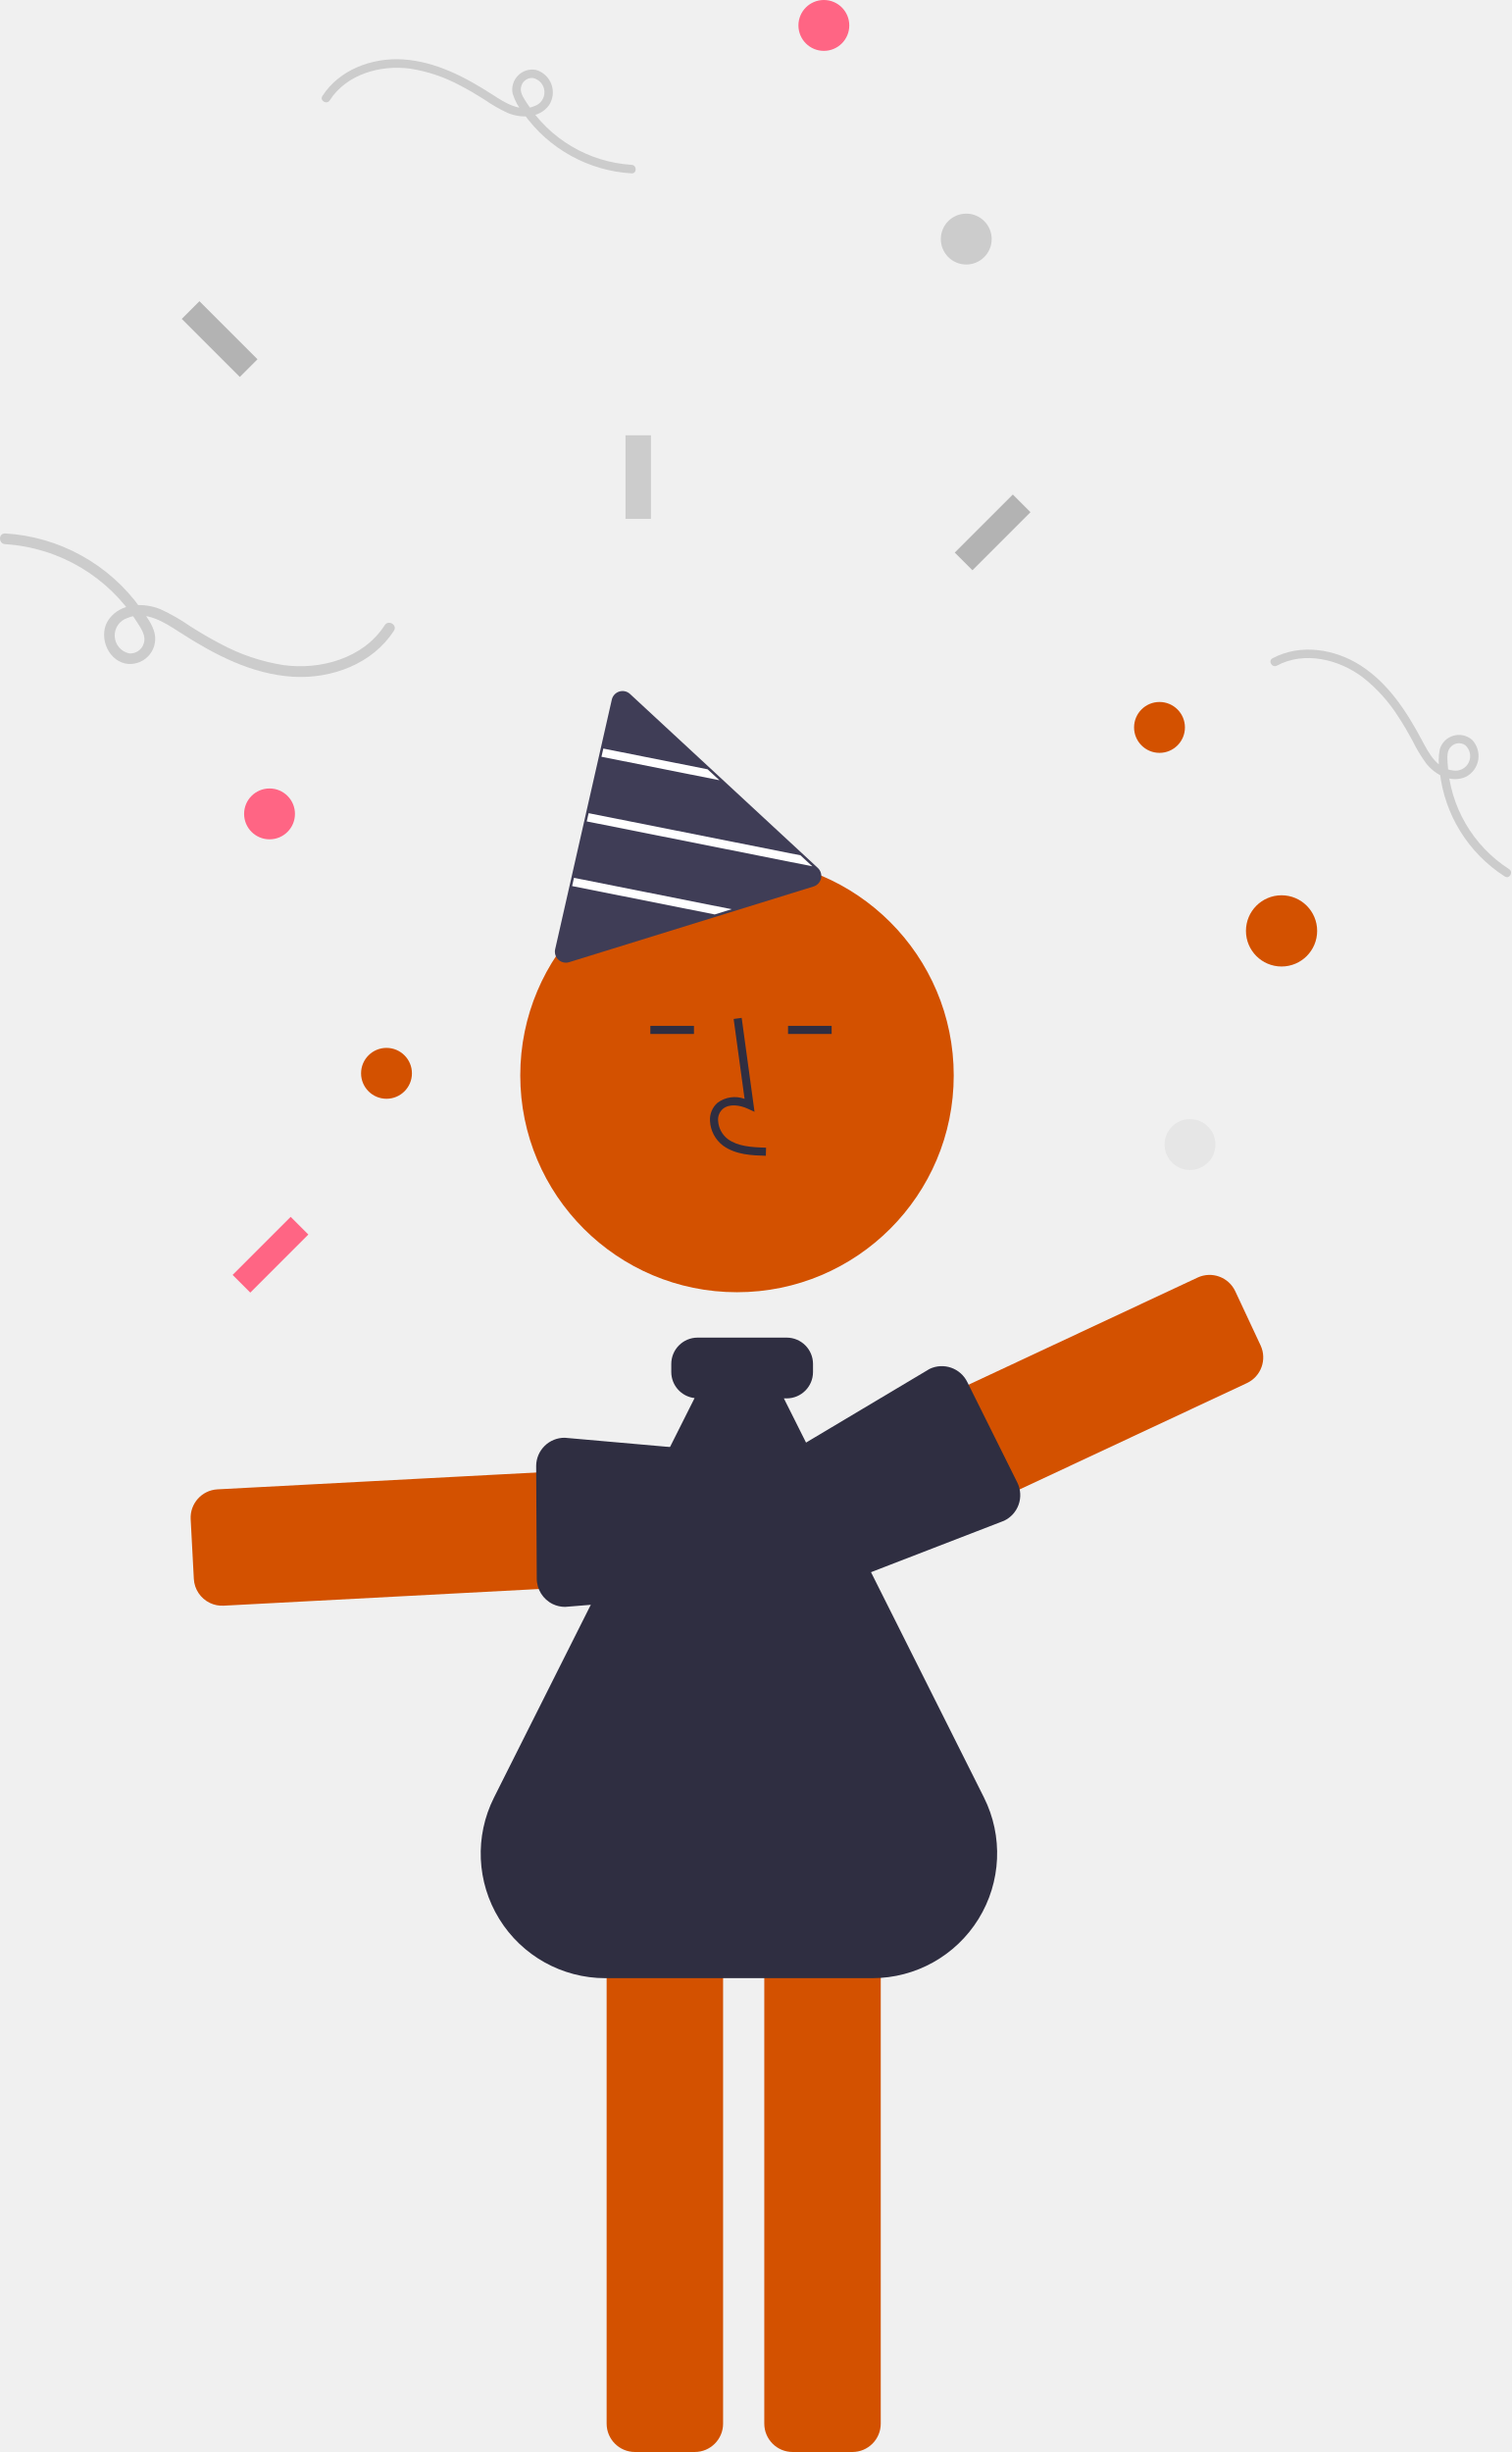
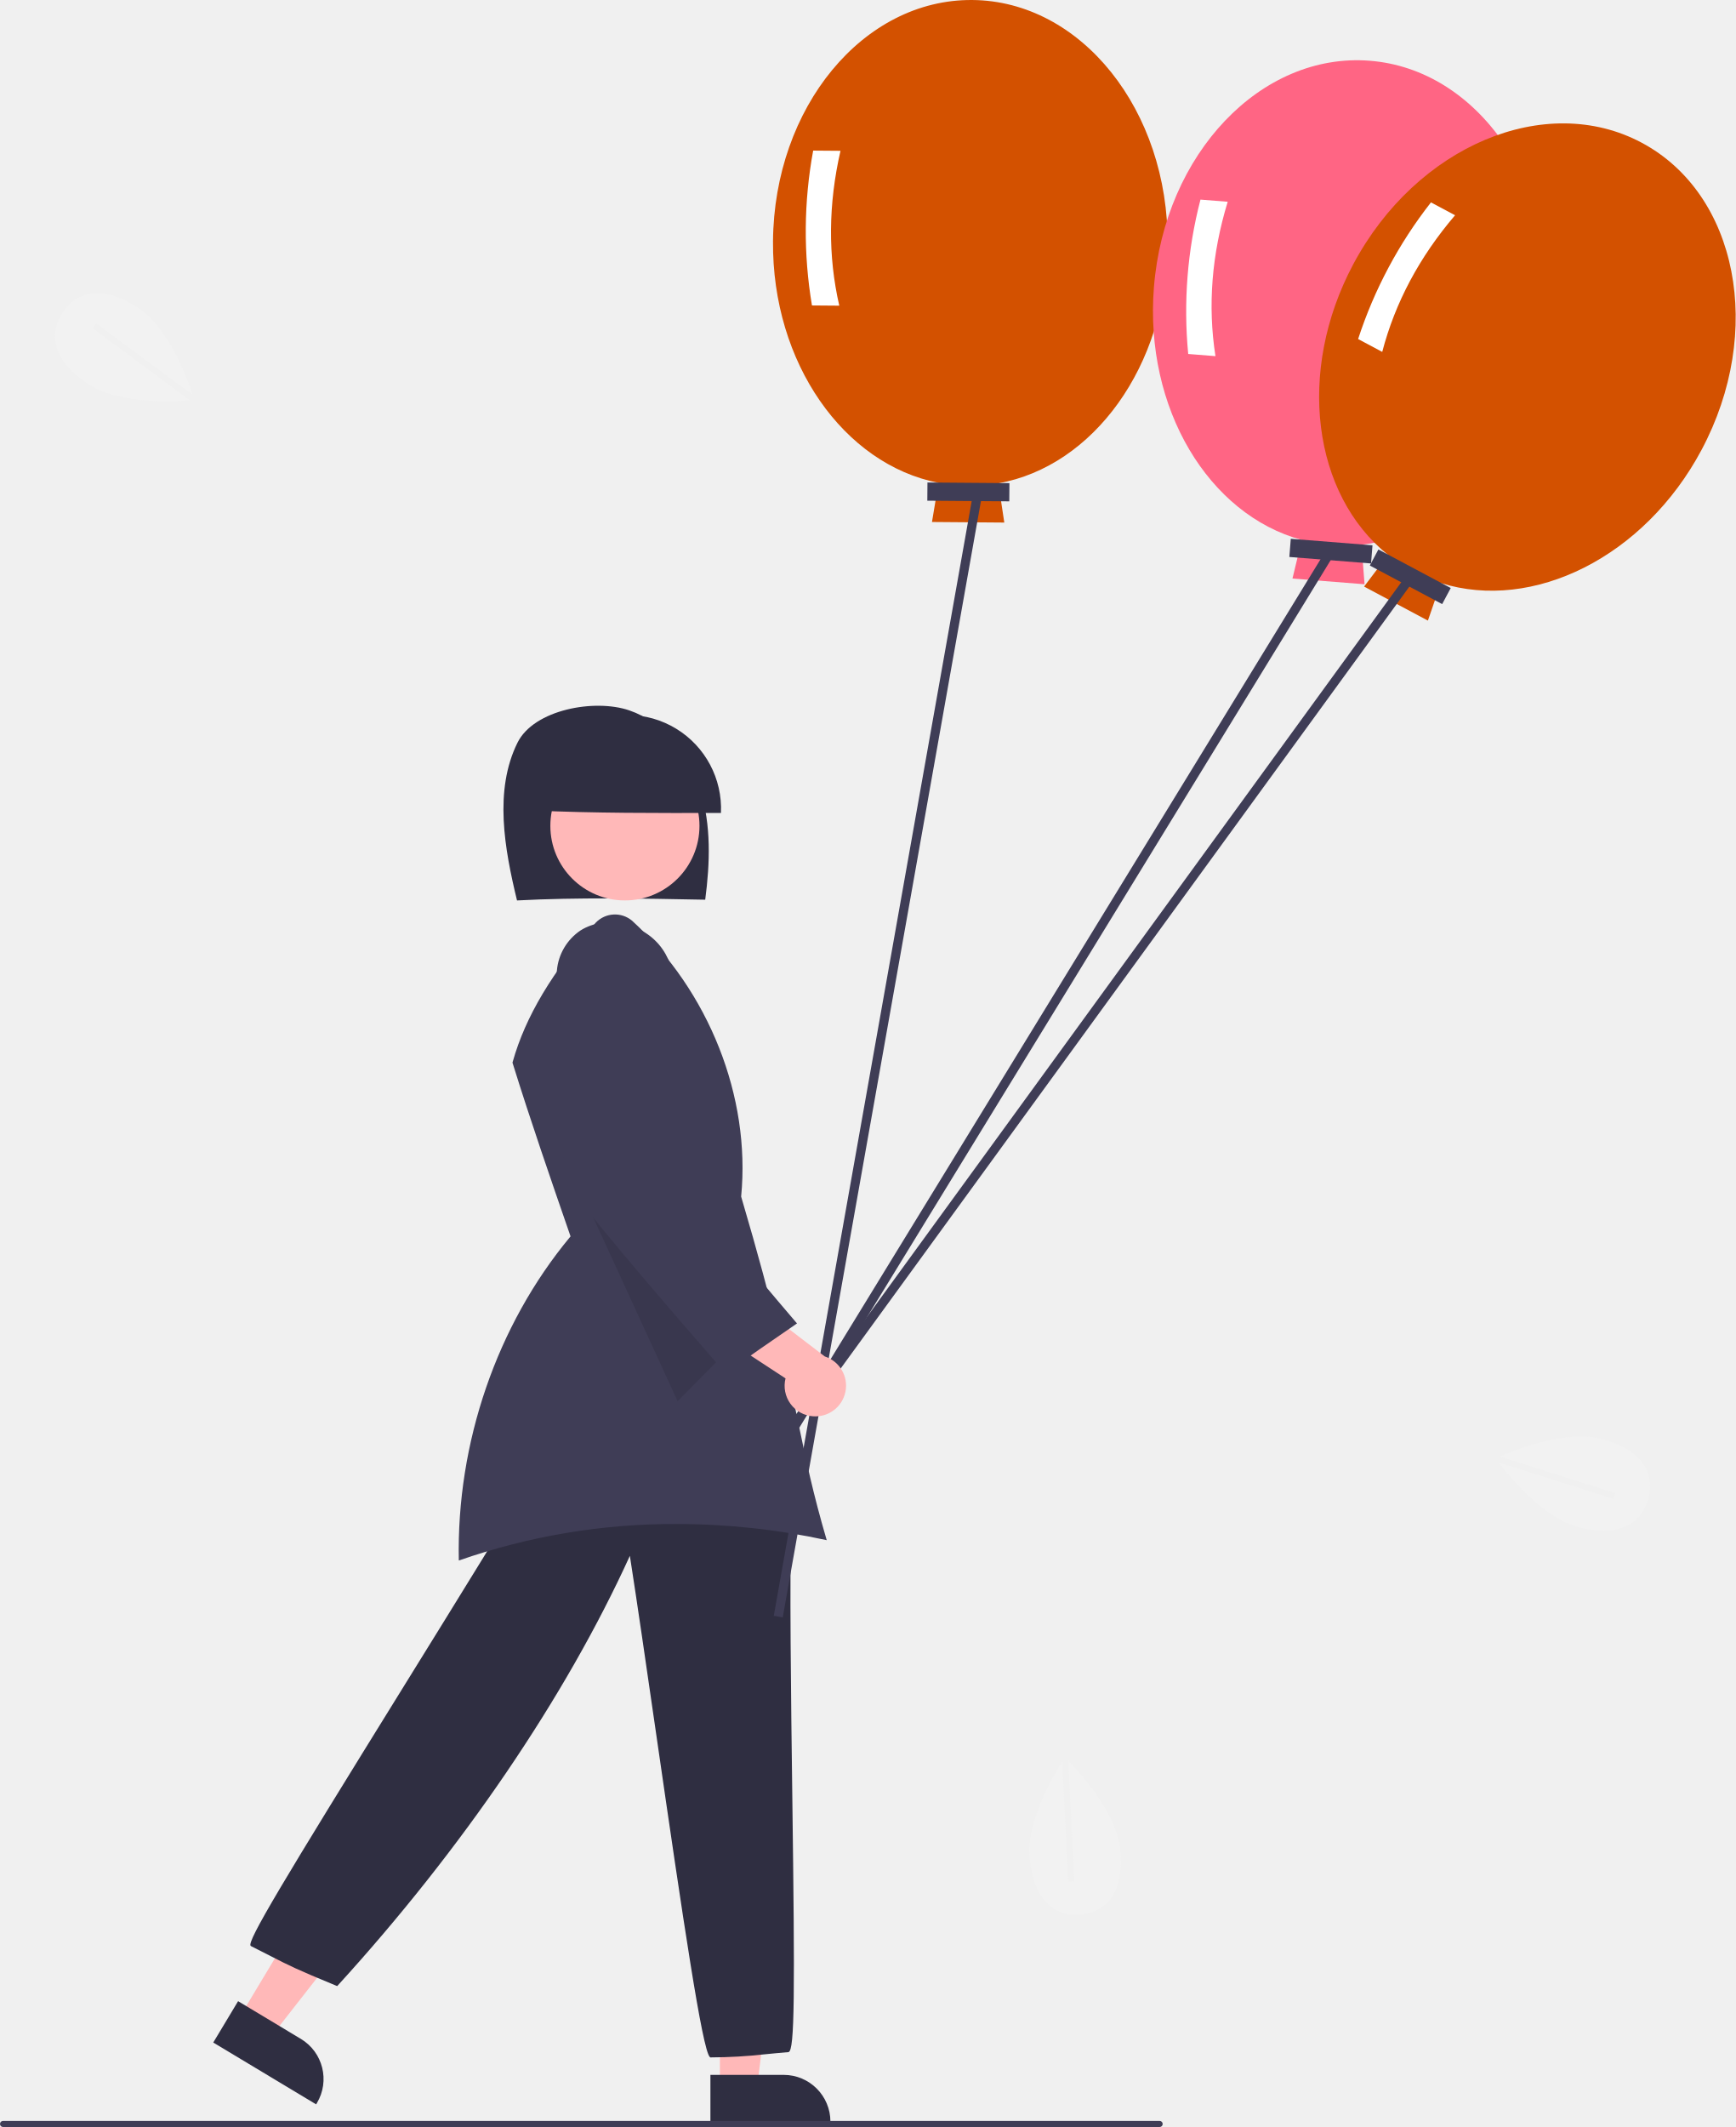
- <svg xmlns="http://www.w3.org/2000/svg" data-name="Layer 1" width="297.128" height="482.027" viewBox="0 0 297.128 482.027">
-   <circle cx="144.92" cy="211.415" r="42.616" fill="#d35100" />
-   <path d="M492.709,524.099a5.579,5.579,0,0,1-3.16-4.733l-.62-11.736a5.58,5.58,0,0,1,5.272-5.86l97.817-5.167a5.58,5.58,0,0,1,5.86,5.272l.62,11.736a5.58,5.58,0,0,1-5.272,5.86l-97.817,5.168A5.541,5.541,0,0,1,492.709,524.099Z" transform="translate(-451.4358 -208.9865)" fill="#d35100" />
-   <path d="M560.139,524.329a5.591,5.591,0,0,1-3.157-5.07l-.116-22.097a5.573,5.573,0,0,1,5.62-5.533l44.624,3.934c1.181.007,2.672,1.837,3.871,3.306.376.461.701.859.938,1.1.104.106.203.215.297.328h0a5.564,5.564,0,0,1,1.302,3.628l-.098,11.752a5.581,5.581,0,0,1-5.62,5.528l-45.257,3.673A5.62,5.62,0,0,1,560.139,524.329Z" transform="translate(-451.4358 -208.9865)" fill="#2f2e41" />
-   <path d="M588.048,691.013H576.296a5.58,5.58,0,0,1-5.574-5.574V585.894a5.58,5.58,0,0,1,5.574-5.574h11.752a5.58,5.58,0,0,1,5.574,5.574V685.439A5.58,5.58,0,0,1,588.048,691.013Z" transform="translate(-451.4358 -208.9865)" fill="#d35100" />
-   <path d="M619.048,691.013H607.296a5.58,5.58,0,0,1-5.574-5.574V585.894a5.58,5.58,0,0,1,5.574-5.574h11.752a5.58,5.58,0,0,1,5.574,5.574V685.439A5.58,5.58,0,0,1,619.048,691.013Z" transform="translate(-451.4358 -208.9865)" fill="#d35100" />
-   <path d="M602.029,436.197l.044-1.593c-2.963-.082-5.575-.268-7.537-1.702a4.895,4.895,0,0,1-1.896-3.606,2.798,2.798,0,0,1,.918-2.305c1.303-1.1,3.399-.744,4.927-.044l1.318.604-2.527-18.466-1.578.216,2.149,15.708a5.622,5.622,0,0,0-5.318.765,4.356,4.356,0,0,0-1.481,3.577,6.476,6.476,0,0,0,2.548,4.836C596.118,436.031,599.395,436.123,602.029,436.197Z" transform="translate(-451.4358 -208.9865)" fill="#2f2e41" />
-   <rect x="127.882" y="201.67" width="8.577" height="1.593" fill="#2f2e41" />
-   <rect x="154.955" y="201.67" width="8.577" height="1.593" fill="#2f2e41" />
-   <path d="M644.907,562.325l-39.334-78.438h.555a5.182,5.182,0,0,0,5.176-5.176v-1.593a5.182,5.182,0,0,0-5.176-5.176H588.61a5.182,5.182,0,0,0-5.176,5.176v1.593a5.165,5.165,0,0,0,4.581,5.116L548.567,562.368a24.5,24.5,0,0,0,21.894,35.496H622.972A24.539,24.539,0,0,0,644.907,562.325Z" transform="translate(-451.4358 -208.9865)" fill="#2f2e41" />
-   <path d="M598.196,501.639,686.923,460.138a5.579,5.579,0,0,1,7.41,2.687l4.979,10.645a5.58,5.58,0,0,1-2.687,7.411L607.899,522.383a5.579,5.579,0,0,1-7.41-2.687L595.509,509.05a5.535,5.535,0,0,1-.189-4.261,5.601,5.601,0,0,1,.831-1.515A5.538,5.538,0,0,1,598.196,501.639Z" transform="translate(-451.4358 -208.9865)" fill="#d35100" />
-   <path d="M595.154,501.384l39.063-23.284a5.579,5.579,0,0,1,7.437,2.603l9.851,19.791a5.571,5.571,0,0,1-2.636,7.451l-41.729,16.119c-1.093.526-3.238-.458-4.962-1.249-.54-.248-1.007-.462-1.326-.574h0c-.14-.049-.278-.104-.411-.163a5.563,5.563,0,0,1-2.768-2.682l-5.094-10.591a5.59,5.59,0,0,1,.614-5.834A5.459,5.459,0,0,1,595.154,501.384Z" transform="translate(-451.4358 -208.9865)" fill="#2f2e41" />
-   <path d="M562.697,398.237a2.158,2.158,0,0,1-2.151-2.152,1.996,1.996,0,0,1,.057-.503L571.741,346.518a2.164,2.164,0,0,1,3.574-1.112l36.928,34.196a2.165,2.165,0,0,1-.821,3.651L563.344,398.139A2.225,2.225,0,0,1,562.697,398.237Z" transform="translate(-451.4358 -208.9865)" fill="#3f3d56" />
-   <polygon points="141.465 153.383 118.269 148.767 118.634 147.156 139.141 151.233 141.465 153.383" fill="#fff" />
-   <polygon points="159.73 170.303 115.38 161.478 115.745 159.859 157.405 168.144 159.73 170.303" fill="#fff" />
-   <polygon points="143.864 178.738 140.535 179.767 112.499 174.188 112.864 172.569 143.864 178.738" fill="#fff" />
-   <circle cx="252" cy="183" r="7" fill="#d35100" />
-   <circle cx="162" cy="5" r="5" fill="#ff6584" />
-   <circle cx="53" cy="160" r="5" fill="#ff6584" />
-   <circle cx="228" cy="143" r="5" fill="#d35100" />
-   <circle cx="76" cy="211" r="5" fill="#d35100" />
-   <circle cx="234" cy="225" r="5" fill="#e6e6e6" />
-   <circle cx="190" cy="47" r="5" fill="#ccc" />
-   <path d="M452.453,315.963a33.198,33.198,0,0,1,25.966,15.381c.786,1.257,1.812,2.638,1.268,4.185a2.751,2.751,0,0,1-2.851,1.904,3.605,3.605,0,0,1-.372-6.948c3.631-1.549,7.295.845,10.252,2.755,6.74,4.353,14.152,8.29,22.319,8.786,7.556.459,15.658-2.504,19.861-9.056.735-1.146-1.09-2.206-1.822-1.065-4.168,6.498-12.594,8.832-19.92,7.828a38.726,38.726,0,0,1-12.465-4.232c-2.014-1.045-3.967-2.204-5.88-3.421a37.522,37.522,0,0,0-5.767-3.306c-3.363-1.381-7.815-1.274-10.164,1.907-2.192,2.967-.498,7.907,3.168,8.742a4.953,4.953,0,0,0,5.802-5.892c-.366-1.747-1.682-3.457-2.7-4.886A35.31,35.31,0,0,0,452.452,313.853c-1.357-.067-1.354,2.043,0,2.11Z" transform="translate(-451.4358 -208.9865)" fill="#ccc" />
-   <path d="M748.164,379.834a26.404,26.404,0,0,1-12.071-20.747c-.059-1.177-.236-2.534.741-3.398a2.188,2.188,0,0,1,2.718-.217,2.868,2.868,0,0,1-2.435,4.97c-3.122-.332-4.739-3.414-6.052-5.888-2.993-5.636-6.616-11.243-12.095-14.753-5.07-3.248-11.845-4.331-17.304-1.409-.955.511-.098,1.954.853,1.446,5.414-2.897,12.17-1.252,16.869,2.285a30.801,30.801,0,0,1,7.016,7.771c.993,1.506,1.901,3.068,2.758,4.655a29.844,29.844,0,0,0,2.724,4.532c1.8,2.263,4.934,3.914,7.798,2.615a4.606,4.606,0,0,0,1.189-7.299,3.939,3.939,0,0,0-6.314,1.843,11.492,11.492,0,0,0-.019,4.44,28.084,28.084,0,0,0,12.806,20.619c.917.573,1.732-.894.818-1.465Z" transform="translate(-451.4358 -208.9865)" fill="#ccc" />
-   <path d="M575.627,241.392a26.404,26.404,0,0,1-20.652-12.233c-.625-1-1.441-2.098-1.009-3.328a2.188,2.188,0,0,1,2.267-1.514,2.868,2.868,0,0,1,.296,5.526c-2.888,1.232-5.802-.672-8.154-2.191-5.36-3.462-11.256-6.593-17.751-6.988-6.01-.365-12.454,1.991-15.797,7.203-.585.912.867,1.754,1.449.847,3.315-5.168,10.017-7.025,15.844-6.226a30.801,30.801,0,0,1,9.914,3.366c1.602.831,3.155,1.753,4.677,2.721a29.844,29.844,0,0,0,4.587,2.63c2.675,1.099,6.216,1.013,8.084-1.517a4.606,4.606,0,0,0-2.519-6.953,3.939,3.939,0,0,0-4.615,4.687,11.492,11.492,0,0,0,2.147,3.886,28.084,28.084,0,0,0,21.232,11.763c1.079.053,1.077-1.625,0-1.678Z" transform="translate(-451.4358 -208.9865)" fill="#ccc" />
-   <rect x="123" y="85.571" width="5" height="16.429" fill="#ccc" />
-   <rect x="492.164" y="267.574" width="4.914" height="16.147" transform="translate(587.8475 -88.1778) rotate(135)" fill="#b3b3b3" />
-   <rect x="644.164" y="305.574" width="4.914" height="16.147" transform="translate(430.634 783.6727) rotate(-135)" fill="#b3b3b3" />
-   <rect x="502.164" y="447.574" width="4.914" height="16.147" transform="translate(87.81566 925.6727) rotate(-135)" fill="#ff6584" />
+ <svg xmlns="http://www.w3.org/2000/svg" data-name="Layer 1" width="571.757" height="700.463" viewBox="0 0 571.757 700.463">
+   <polygon points="237.145 687.3 249.405 687.3 255.239 640.012 237.145 640.012 237.145 687.3" fill="#ffb8b8" />
+   <path d="M548.14,783.065h24.144a15.404,15.404,0,0,1,15.387,15.387v.5H548.14Z" transform="translate(-314.1216 -99.76826)" fill="#2f2e41" />
+   <polygon points="79.05 664.069 89.559 670.383 118.914 632.854 103.404 623.535 79.05 664.069" fill="#ffb8b8" />
+   <path d="M384.371,772.413l8.182-13.618,20.696,12.434a15.405,15.405,0,0,1,5.265,21.114l-.258.429Z" transform="translate(-314.1216 -99.76826)" fill="#2f2e41" />
+   <path d="M547.931,777.158c-2.473-2.518-8.617-43.875-17.707-106.682-3.161-21.841-6.153-42.513-8.618-58.343-21.094,46.37-55.196,96.531-96.175,141.435l-.236.259-.324-.133c-13.11-5.398-15.55-6.649-21.444-9.672-1.76-.903-3.831-1.964-6.589-3.343l-.153-.118c-1.266-1.446,10.285-20.62,50.672-85.813,17.594-28.4,35.786-57.766,47.835-78.153l.112-.19.216-.045c29.128-6.075,57.213,1.056,79.083,20.077l.177.155-.006.235c-.59,23.908-.094,61.448.343,94.57.854,64.667.798,83.559-1.216,84.158l-.101.019c-2.952.242-5.403.484-7.662.708a164.629,164.629,0,0,1-17.849,1.027l-.211.001Z" transform="translate(-314.1216 -99.76826)" fill="#2f2e41" />
+   <path d="M484.431,396.302c-4.127-17.04-7.624-36.26.16-51.955,5.4-10.89,25.379-14.557,36.831-10.634s19.732,14.567,23.374,26.172,3.218,24.11,1.631,36.174C525.364,395.655,504.302,395.251,484.431,396.302Z" transform="translate(-314.1216 -99.76826)" fill="#2f2e41" />
+   <circle cx="205.853" cy="271.968" r="24.561" fill="#ffb8b8" />
+   <path d="M489.949,366.677a30.85,30.85,0,1,1,61.662.813C530.588,367.535,509.566,367.579,489.949,366.677Z" transform="translate(-314.1216 -99.76826)" fill="#2f2e41" />
+   <path d="M586.452,606.977c-4.529-15.451-6.785-26.265-9.39-38.754-3.572-17.12-7.62-36.524-18.771-74.303l-.028-.093.009-.096c3.157-32.765-10.606-67.533-35.919-90.738a8.764,8.764,0,0,0-11.964.606c-14.241,15.992-23.191,30.972-27.361,45.795l-.09.321c5.945,19.13,12.599,38.356,19.036,56.956l.092.266-.18.217c-24.1,29.017-37.429,67.805-36.626,106.521a214.654,214.654,0,0,1,71.777-12.017A232.686,232.686,0,0,1,586.452,606.977Z" transform="translate(-314.1216 -99.76826)" fill="#3f3d56" />
+   <polygon points="186.941 382.463 223.217 461.44 243.941 440.463 186.941 382.463" opacity="0.1" />
+   <path d="M698.753,180.275c.345-44.181-28.476-80.225-64.373-80.505s-65.278,35.309-65.623,79.49c-.313,40.056,23.348,73.421,54.52,79.512l-2.152,12.899,23.823.186L642.997,258.926C674.261,253.323,698.44,220.331,698.753,180.275Z" transform="translate(-314.1216 -99.76826)" fill="#d35100" />
+   <path d="M590.592,200.431l-9-.07a146.494,146.494,0,0,1,.398-50.998l9.0.07Q584.941,175.836,590.592,200.431Z" transform="translate(-314.1216 -99.76826)" fill="#fff" />
+   <rect x="619.614" y="258.765" width="27" height="6" transform="translate(-312.0584 -104.7038) rotate(0.44739)" fill="#3f3d56" />
+   <path d="M823.828,204.67c3.498-44.044-22.677-82.053-58.462-84.895s-67.632,30.559-71.13,74.603C691.065,234.309,712.283,269.278,742.942,277.579l-3.067,12.713,23.748,1.886-1.022-13.038C794.185,275.783,820.657,244.601,823.828,204.67Z" transform="translate(-314.1216 -99.76826)" fill="#ff6584" />
+   <path d="M714.505,217.053l-8.972-.713a146.494,146.494,0,0,1,4.038-50.84l8.972.713Q710.624,192.118,714.505,217.053Z" transform="translate(-314.1216 -99.76826)" fill="#fff" />
+   <rect x="739.04" y="278.266" width="27" height="6" transform="translate(-289.4912 -158.465) rotate(4.54094)" fill="#3f3d56" />
+   <rect x="466.794" y="439.171" width="376.138" height="3" transform="translate(-377.122 669.093) rotate(-58.50618)" fill="#3f3d56" />
+   <path d="M874.623,247.939c20.788-38.987,11.961-84.284-19.715-101.175s-74.208,1.022-94.996,40.009c-18.847,35.346-13.351,75.878,11.445,95.727l-7.887,10.432,21.022,11.209,4.267-12.362C819.057,301.308,855.775,283.285,874.623,247.939Z" transform="translate(-314.1216 -99.76826)" fill="#d35100" />
+   <path d="M769.443,215.655l-7.942-4.235A146.494,146.494,0,0,1,785.497,166.418l7.942,4.235Q775.838,191.243,769.443,215.655Z" transform="translate(-314.1216 -99.76826)" fill="#fff" />
+   <rect x="765.185" y="286.713" width="27" height="6" transform="translate(-86.23403 -432.0733) rotate(28.06716)" fill="#3f3d56" />
+   <rect x="479.388" y="441.369" width="376.138" height="3" transform="translate(-397.4565 622.2847) rotate(-53.96275)" fill="#3f3d56" />
+   <rect x="415.308" y="445.482" width="376.138" height="3" transform="matrix(0.17486, -0.98459, 0.98459, 0.17486, -256.3467, 863.1347)" fill="#3f3d56" />
+   <path d="M581.939,566.179a10.056,10.056,0,0,1-9.055-12.481L542.993,534.115l17.047-7.365,25.771,19.726a10.11,10.11,0,0,1-3.873,19.703Z" transform="translate(-314.1216 -99.76826)" fill="#ffb8b8" />
+   <path d="M552.875,551.723c-17.875-20.564-36.359-41.828-53.186-63.206l-.108-.144.001-.174c.077-17.457.156-35.504,2.224-55.695a15.983,15.983,0,0,1-4.237-13.087,17.721,17.721,0,0,1,7.782-13.234c8.422-5.32,21.042-2.44,27.007,6.167,5.759,8.308,4.917,20.21.523,26.205l-4.865,38.152-.43-.033.095.048.034-.028.063.077.149.076c-.008.016-.018.039-.03.069,15.784,19.271,32.103,39.193,48.405,58.265l.361.423-.459.314c-7.637,5.236-15.535,10.651-22.649,15.887l-.377.267Z" transform="translate(-314.1216 -99.76826)" fill="#3f3d56" />
+   <path d="M696.122,800.232h-381a1,1,0,0,1,0-2h381a1,1,0,0,1,0,2Z" transform="translate(-314.1216 -99.76826)" fill="#3f3d56" />
+   <polygon points="492.715 480.274 492.715 480.274 492.715 480.274 492.715 480.274" fill="#f2f2f2" />
+   <path d="M846.128,591.46l-.605,1.907-37.678-11.955c3.341,4.413,14.533,18.194,26.162,21.231,13.893,3.629,21.048-1.443,23.142-9.459s-1.667-15.938-15.56-19.567c-11.777-3.076-28.553,3.678-33.393,5.808Z" transform="translate(-314.1216 -99.76826)" fill="#f2f2f2" />
+   <polygon points="350.832 578.731 350.832 578.73 350.832 578.73 350.832 578.731" fill="#f2f2f2" />
+   <path d="M668.022,719.301l-1.998.101-1.999-39.479c-2.963,4.674-11.951,19.985-10.723,31.941,1.467,14.284,8.724,19.209,16.965,18.363s14.345-7.144,12.878-21.428c-1.244-12.108-13.446-25.456-17.136-29.243Z" transform="translate(-314.1216 -99.76826)" fill="#f2f2f2" />
+   <polygon points="63.981 131.667 63.981 131.667 63.981 131.667 63.981 131.667" fill="#f2f2f2" />
+   <path d="M344.653,207.87l1.192-1.607,31.749,23.55c-1.725-5.259-7.833-21.929-17.844-28.58-11.96-7.946-20.375-5.474-24.959,1.426s-3.603,15.615,8.357,23.562c10.138,6.736,28.199,5.799,33.468,5.358Z" transform="translate(-314.1216 -99.76826)" fill="#f2f2f2" />
</svg>
